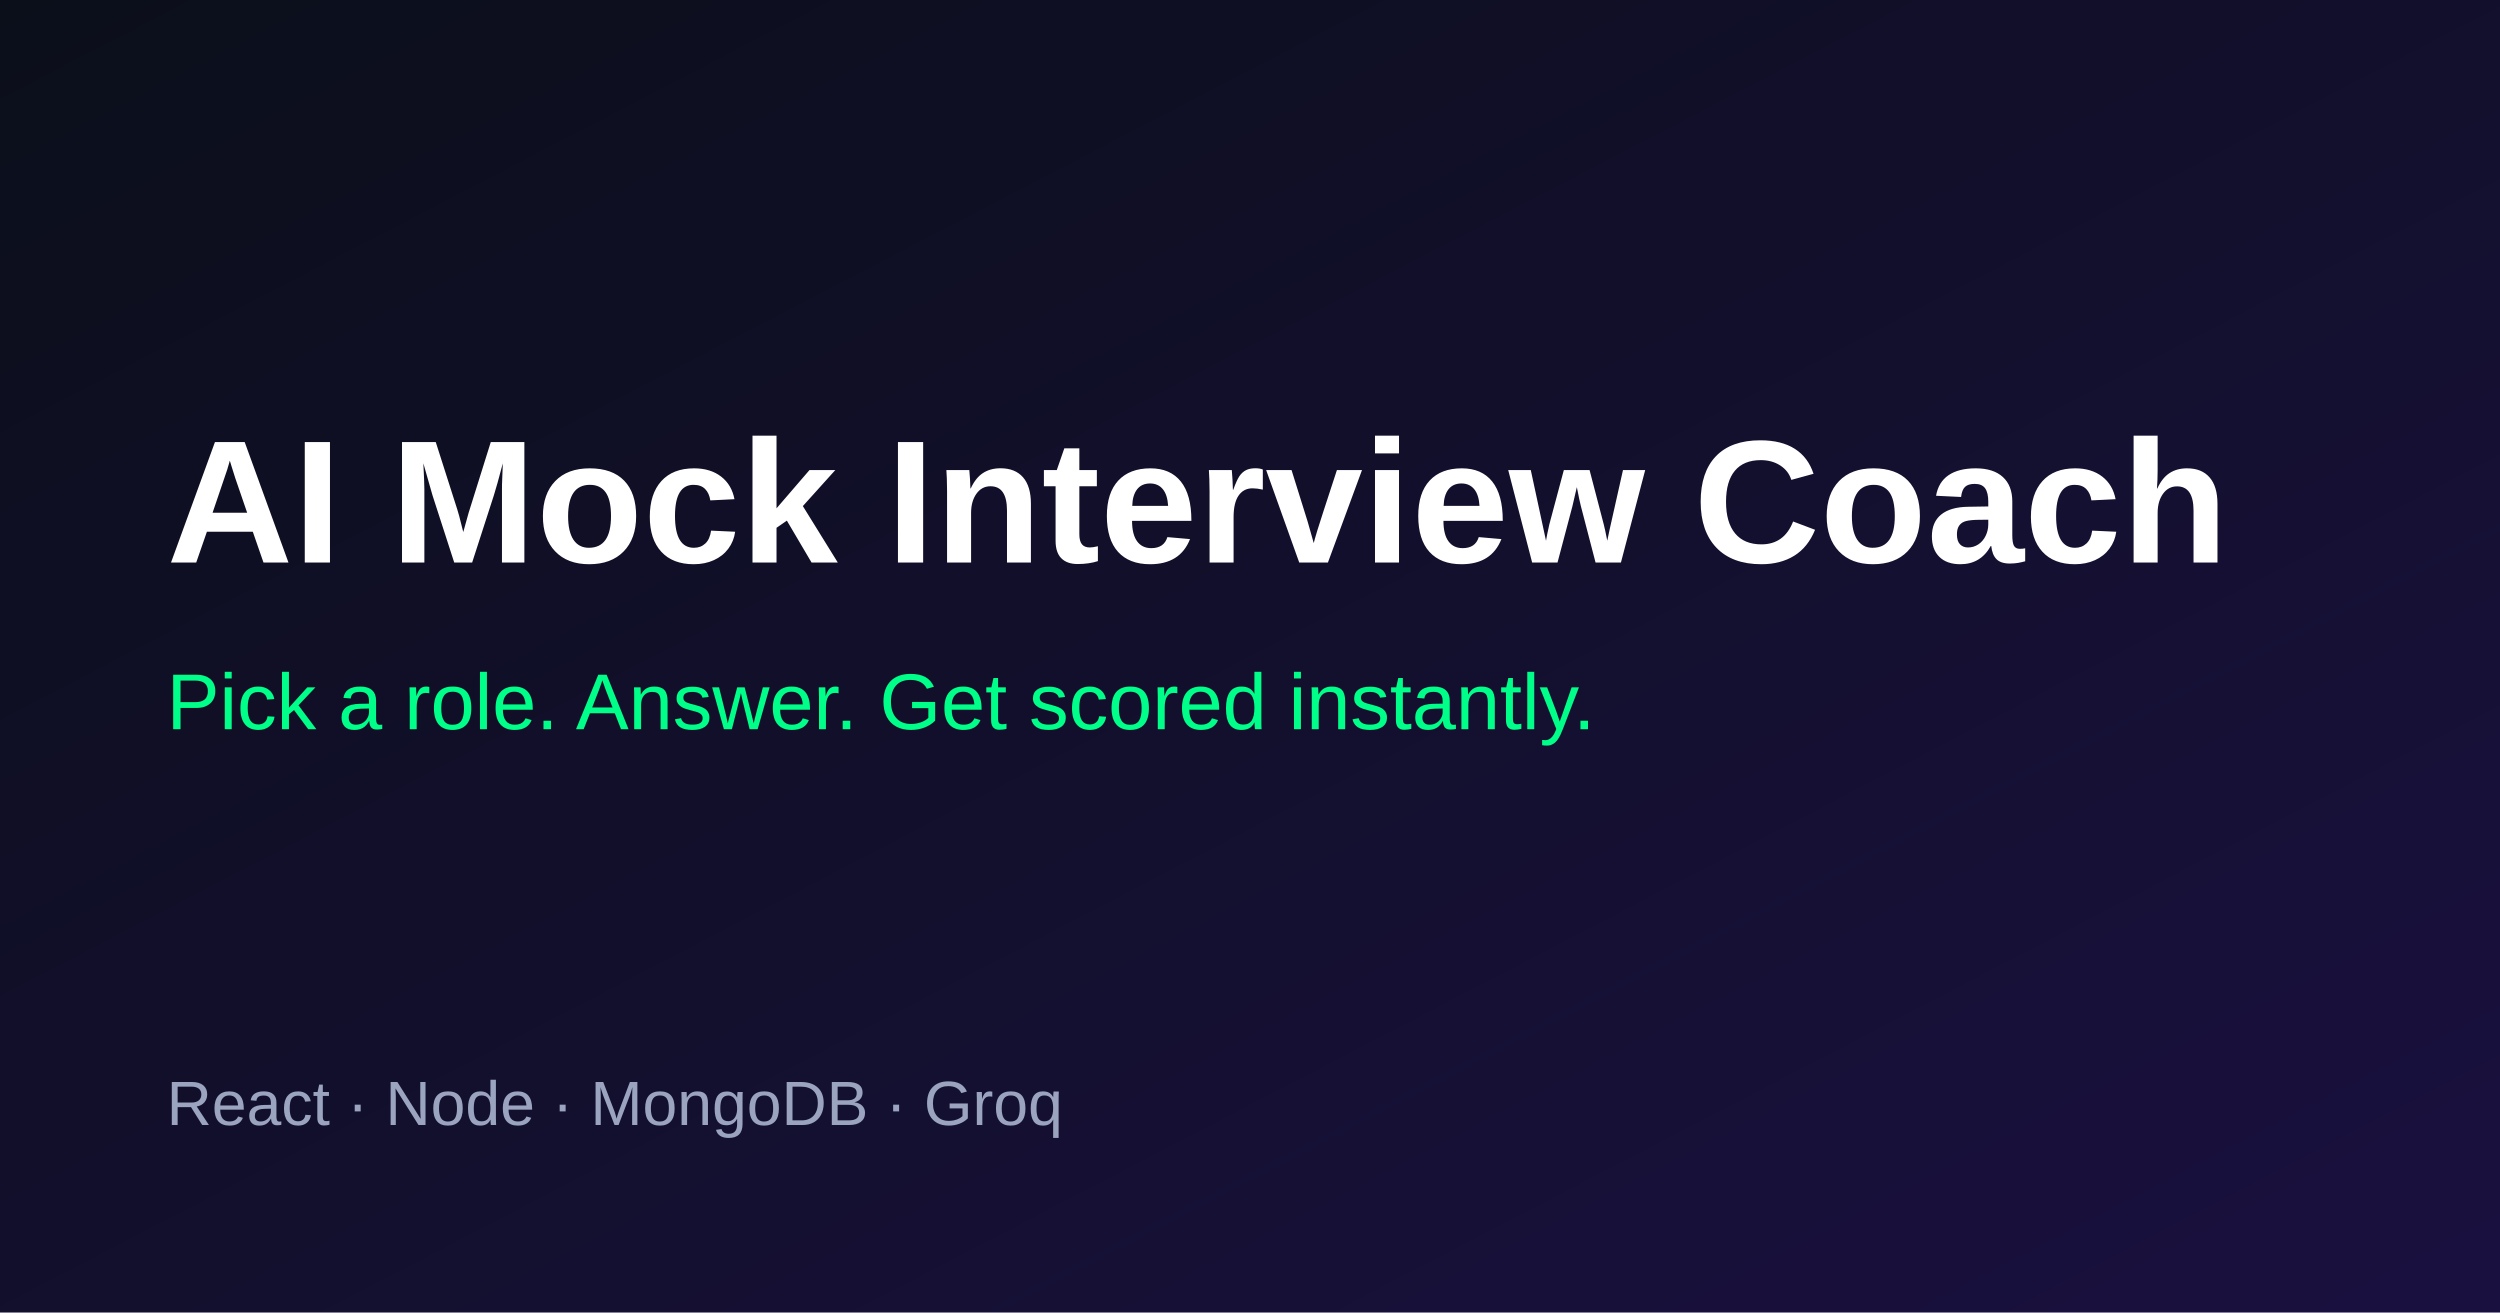
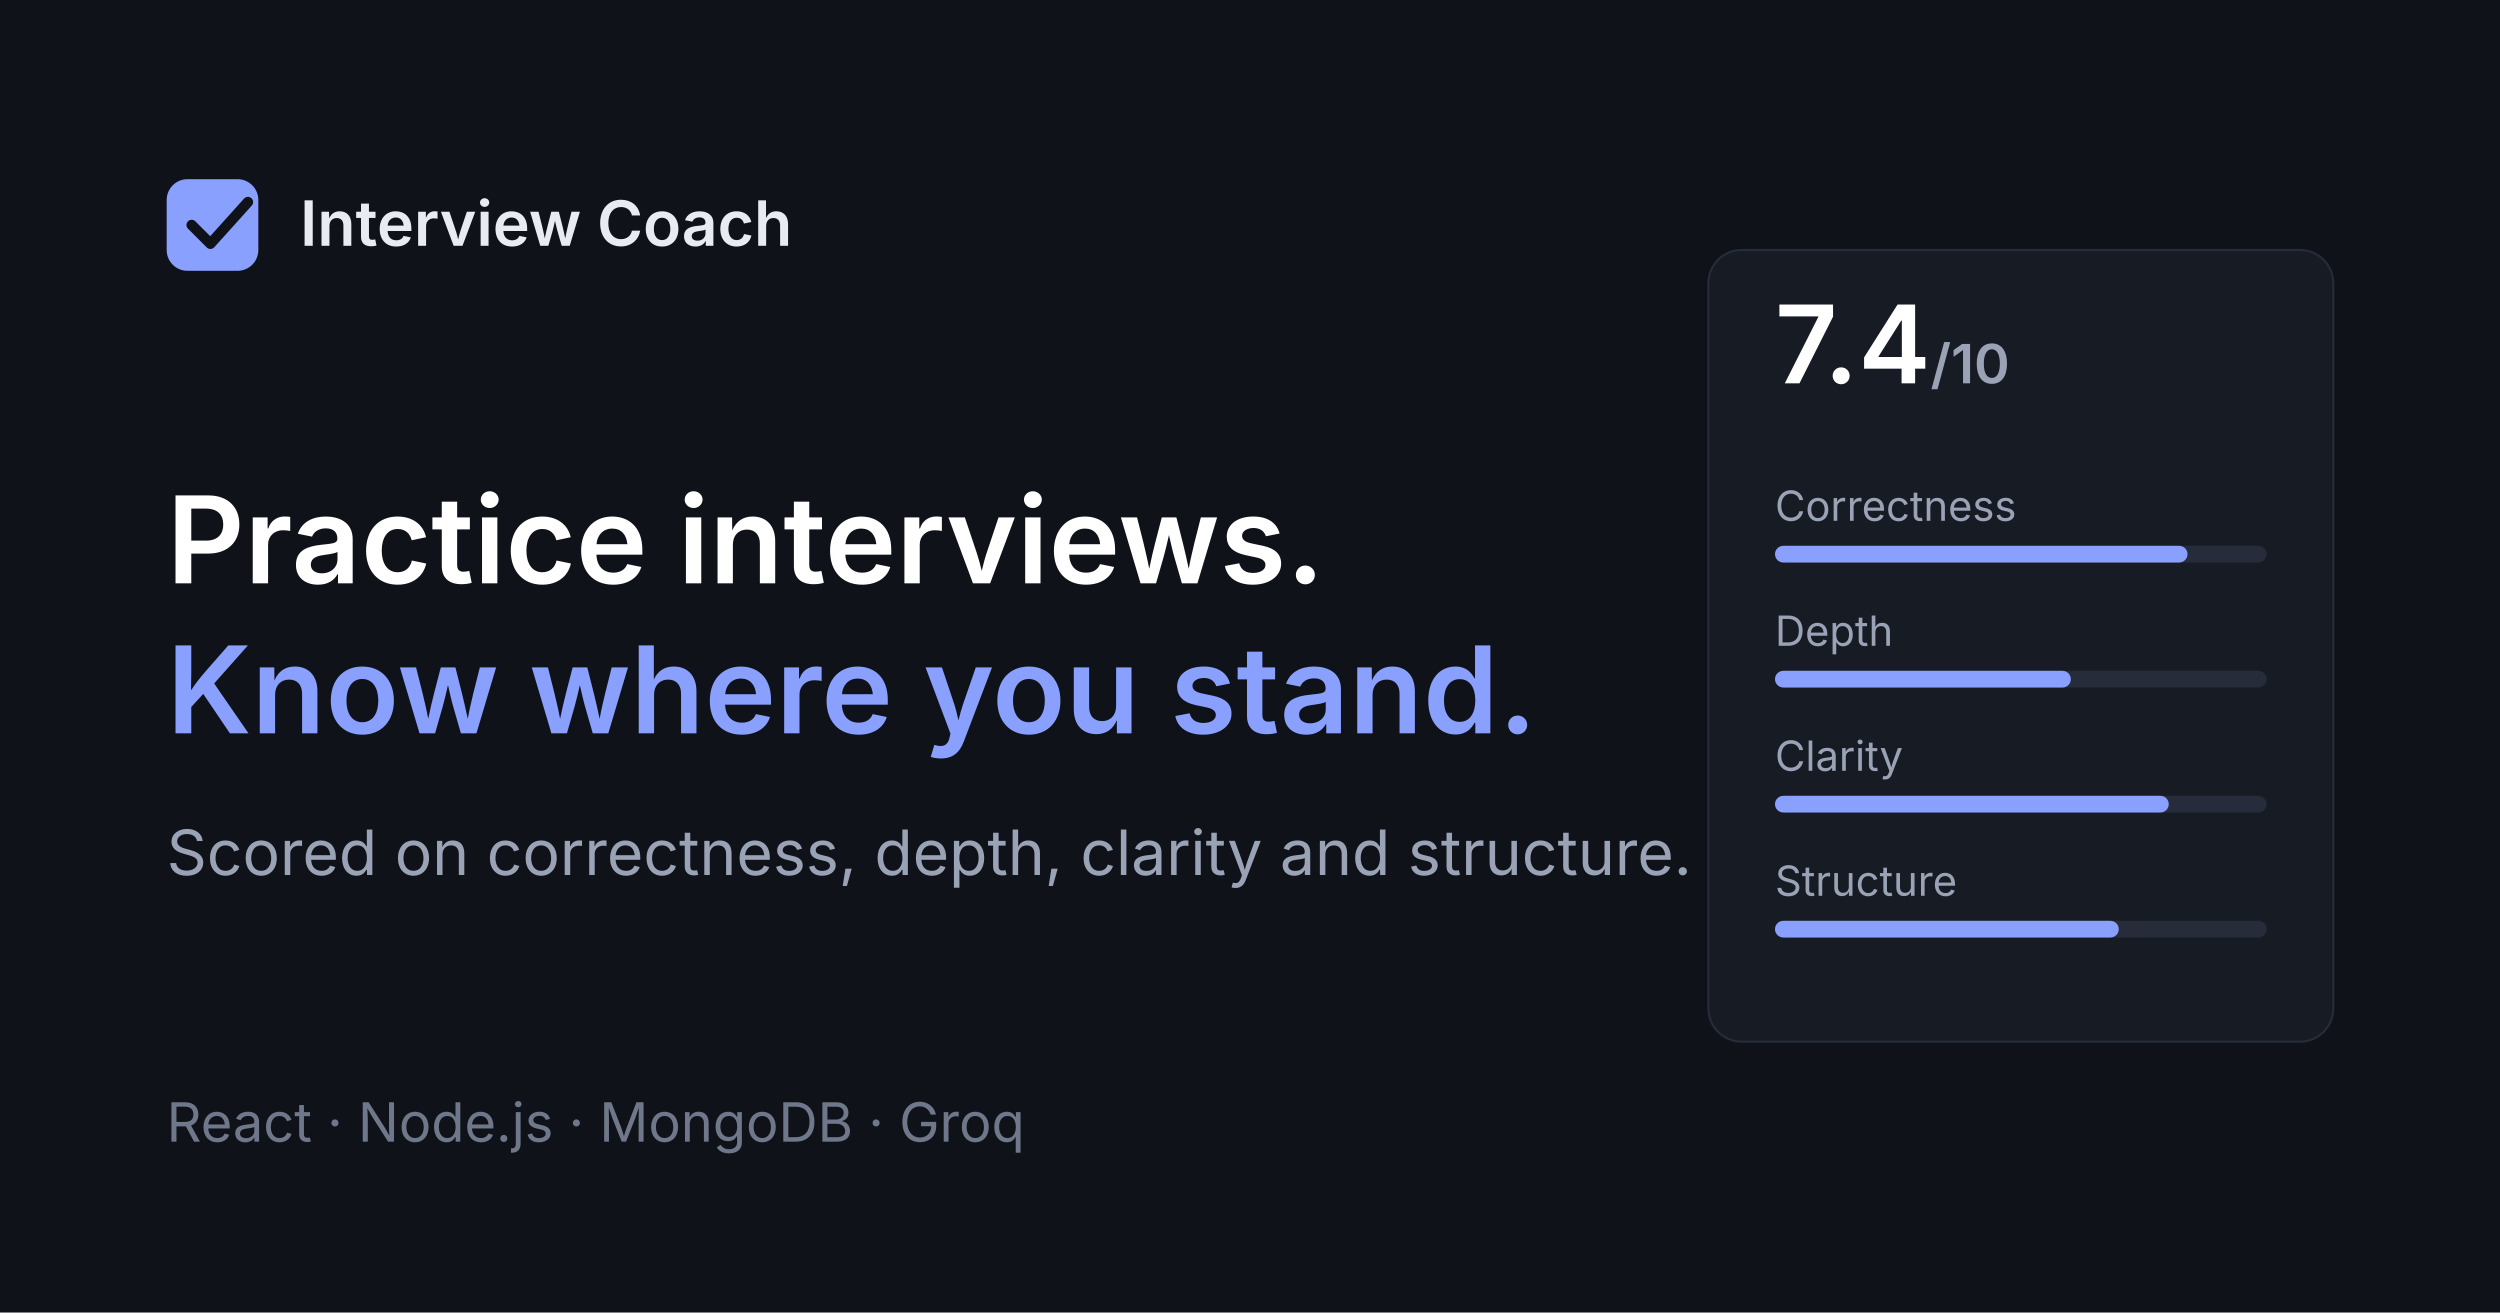
<svg xmlns="http://www.w3.org/2000/svg" width="1200" height="630" viewBox="0 0 1200 630">
-   <defs>
-     <linearGradient id="g" x1="0" y1="0" x2="1" y2="1">
-       <stop offset="0" stop-color="#0b0f1a" />
-       <stop offset="1" stop-color="#1a1040" />
-     </linearGradient>
-   </defs>
-   <rect width="1200" height="630" fill="url(#g)" />
-   <text x="80" y="270" font-family="Arial, sans-serif" font-size="84" font-weight="700" fill="#ffffff">AI Mock Interview Coach</text>
-   <text x="80" y="350" font-family="Arial, sans-serif" font-size="38" fill="#00ff88">Pick a role. Answer. Get scored instantly.</text>
-   <text x="80" y="540" font-family="Arial, sans-serif" font-size="30" fill="#9aa4bf">React · Node · MongoDB · Groq</text>
+   <rect width="1200" height="630" fill="#0f1218" />
+   <rect x="80" y="86" width="44" height="44" rx="10" fill="#8aa0ff" />
+   <path d="M92 108l9 9 18-20" fill="none" stroke="#0f1218" stroke-width="5" stroke-linecap="round" stroke-linejoin="round" />
+   <text x="144" y="118" font-family="Geist, Inter, Helvetica, Arial, sans-serif" font-size="30" font-weight="600" fill="#e8ebf2">Interview Coach</text>
+   <text x="80" y="280" font-family="Geist, Inter, Helvetica, Arial, sans-serif" font-size="58" font-weight="600" fill="#ffffff">Practice interviews.</text>
+   <text x="80" y="352" font-family="Geist, Inter, Helvetica, Arial, sans-serif" font-size="58" font-weight="600" fill="#8aa0ff">Know where you stand.</text>
+   <text x="80" y="420" font-family="Geist, Inter, Helvetica, Arial, sans-serif" font-size="30" fill="#9aa3b5">Scored on correctness, depth, clarity and structure.</text>
+   <text x="80" y="548" font-family="Geist, Inter, Helvetica, Arial, sans-serif" font-size="26" fill="#6f788a">React · Node.js · MongoDB · Groq</text>
+   <g transform="translate(820,120)">
+     <rect width="300" height="380" rx="16" fill="#171b24" stroke="#262c39" />
+     <text x="32" y="64" font-family="Geist, Inter, Helvetica, Arial, sans-serif" font-size="52" font-weight="600" fill="#ffffff">7.4<tspan font-size="26" fill="#9aa3b5">/10</tspan>
+     </text>
+     <g font-family="Geist, Inter, Helvetica, Arial, sans-serif" font-size="20" fill="#9aa3b5">
+       <text x="32" y="130">Correctness</text>
+       <rect x="32" y="142" width="236" height="8" rx="4" fill="#262c39" />
+       <rect x="32" y="142" width="198" height="8" rx="4" fill="#8aa0ff" />
+       <text x="32" y="190">Depth</text>
+       <rect x="32" y="202" width="236" height="8" rx="4" fill="#262c39" />
+       <rect x="32" y="202" width="142" height="8" rx="4" fill="#8aa0ff" />
+       <text x="32" y="250">Clarity</text>
+       <rect x="32" y="262" width="236" height="8" rx="4" fill="#262c39" />
+       <rect x="32" y="262" width="189" height="8" rx="4" fill="#8aa0ff" />
+       <text x="32" y="310">Structure</text>
+       <rect x="32" y="322" width="236" height="8" rx="4" fill="#262c39" />
+       <rect x="32" y="322" width="165" height="8" rx="4" fill="#8aa0ff" />
+     </g>
+   </g>
</svg>
